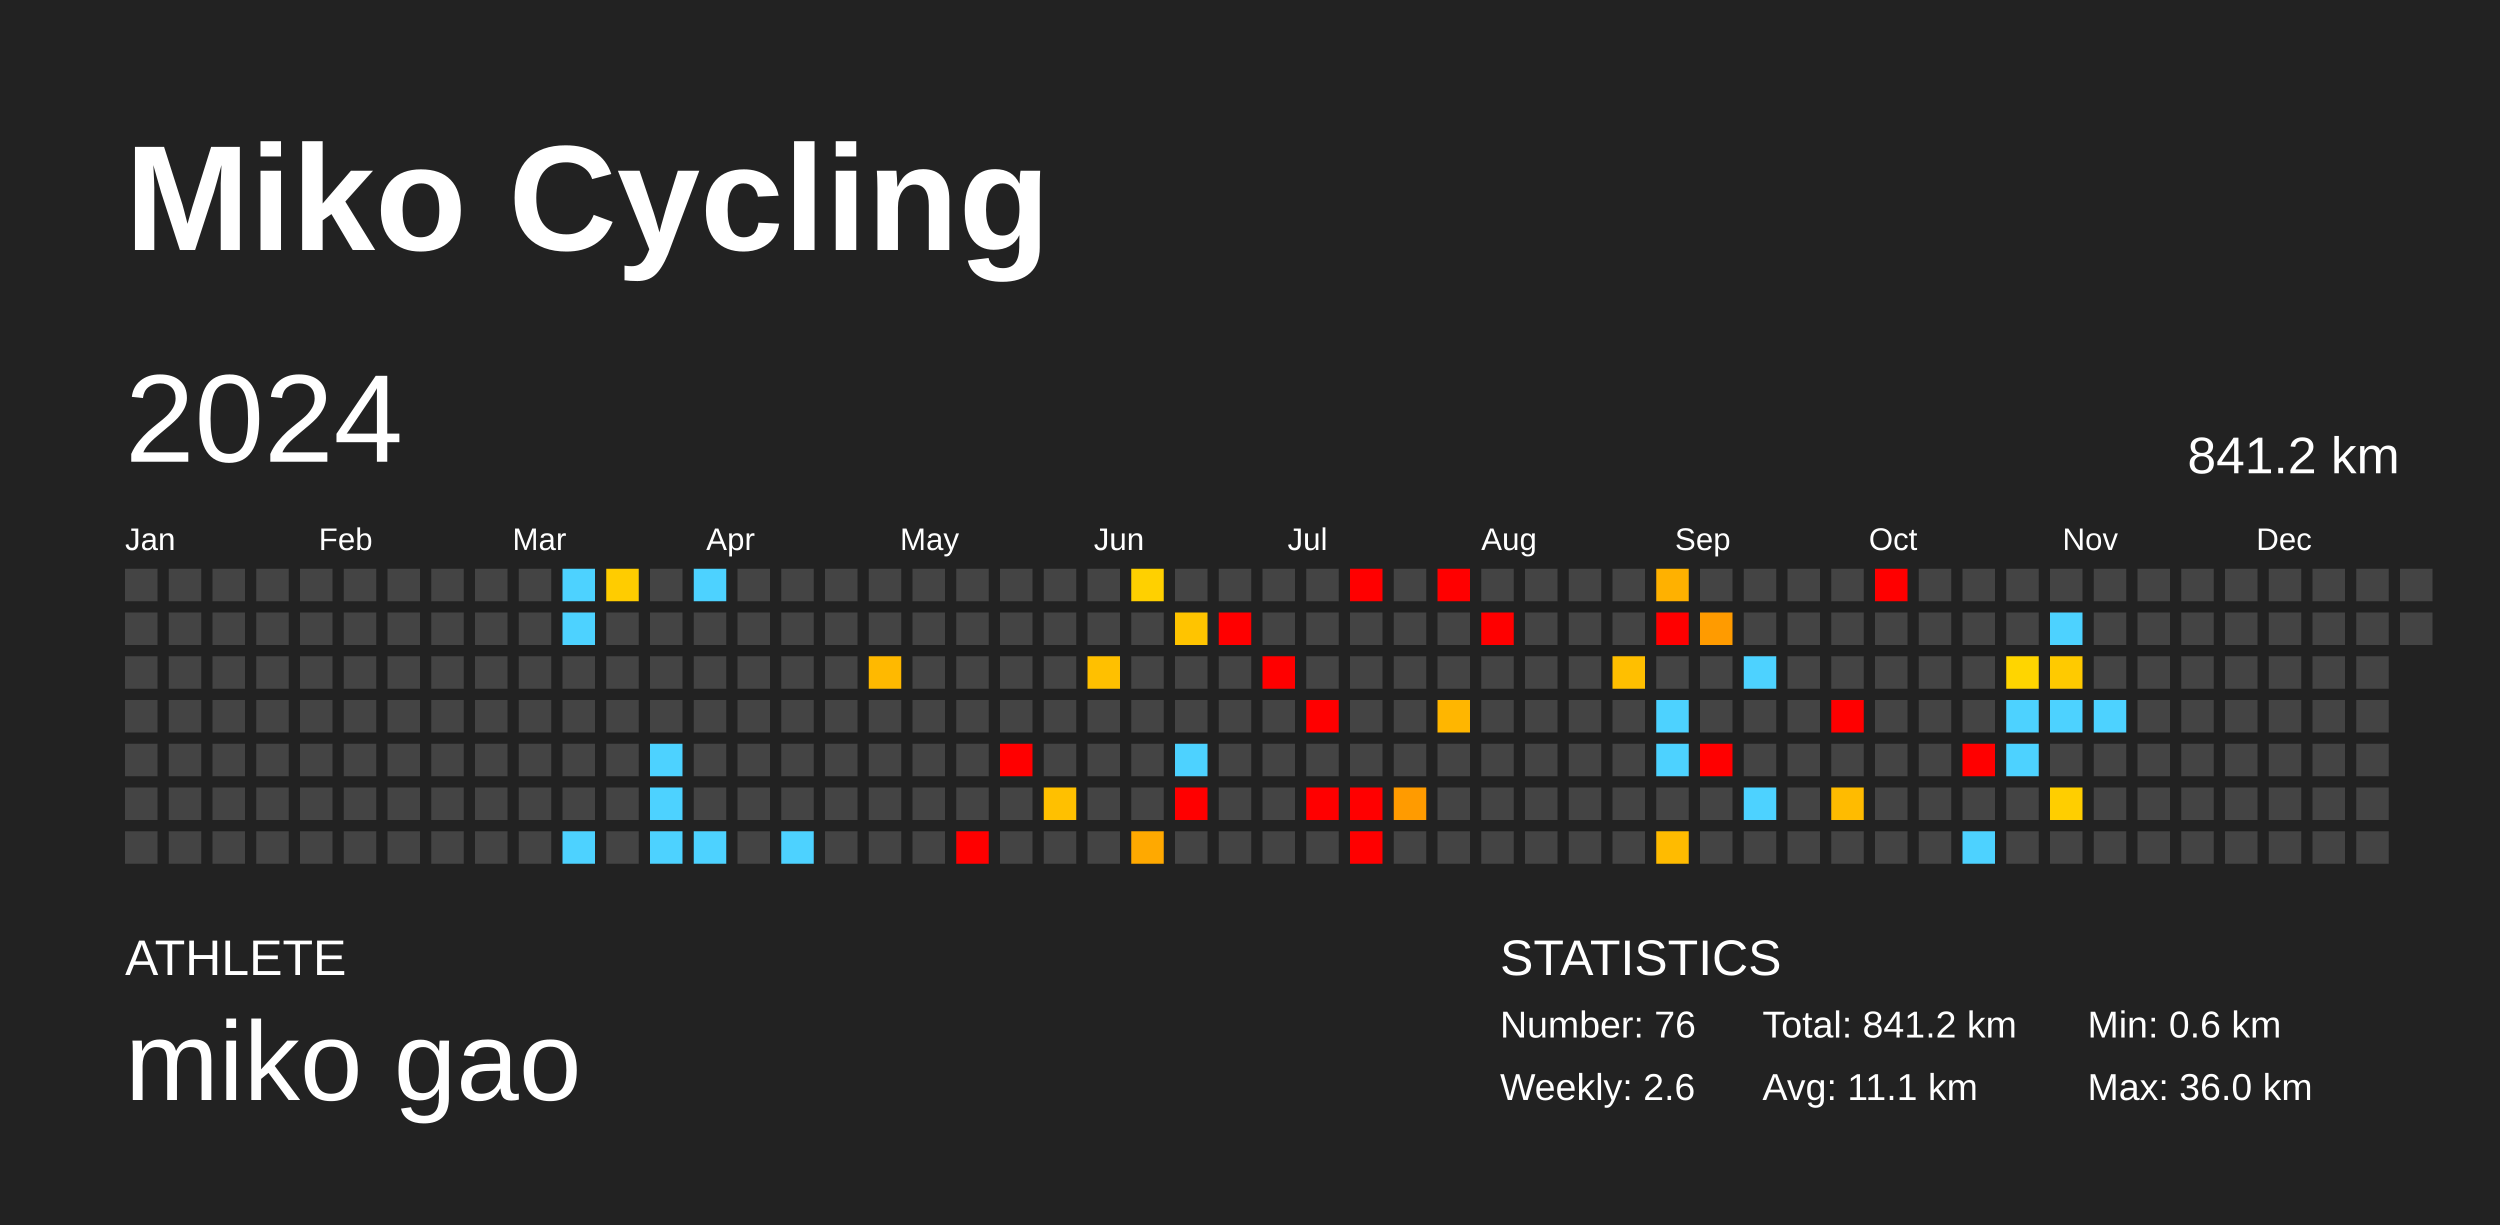
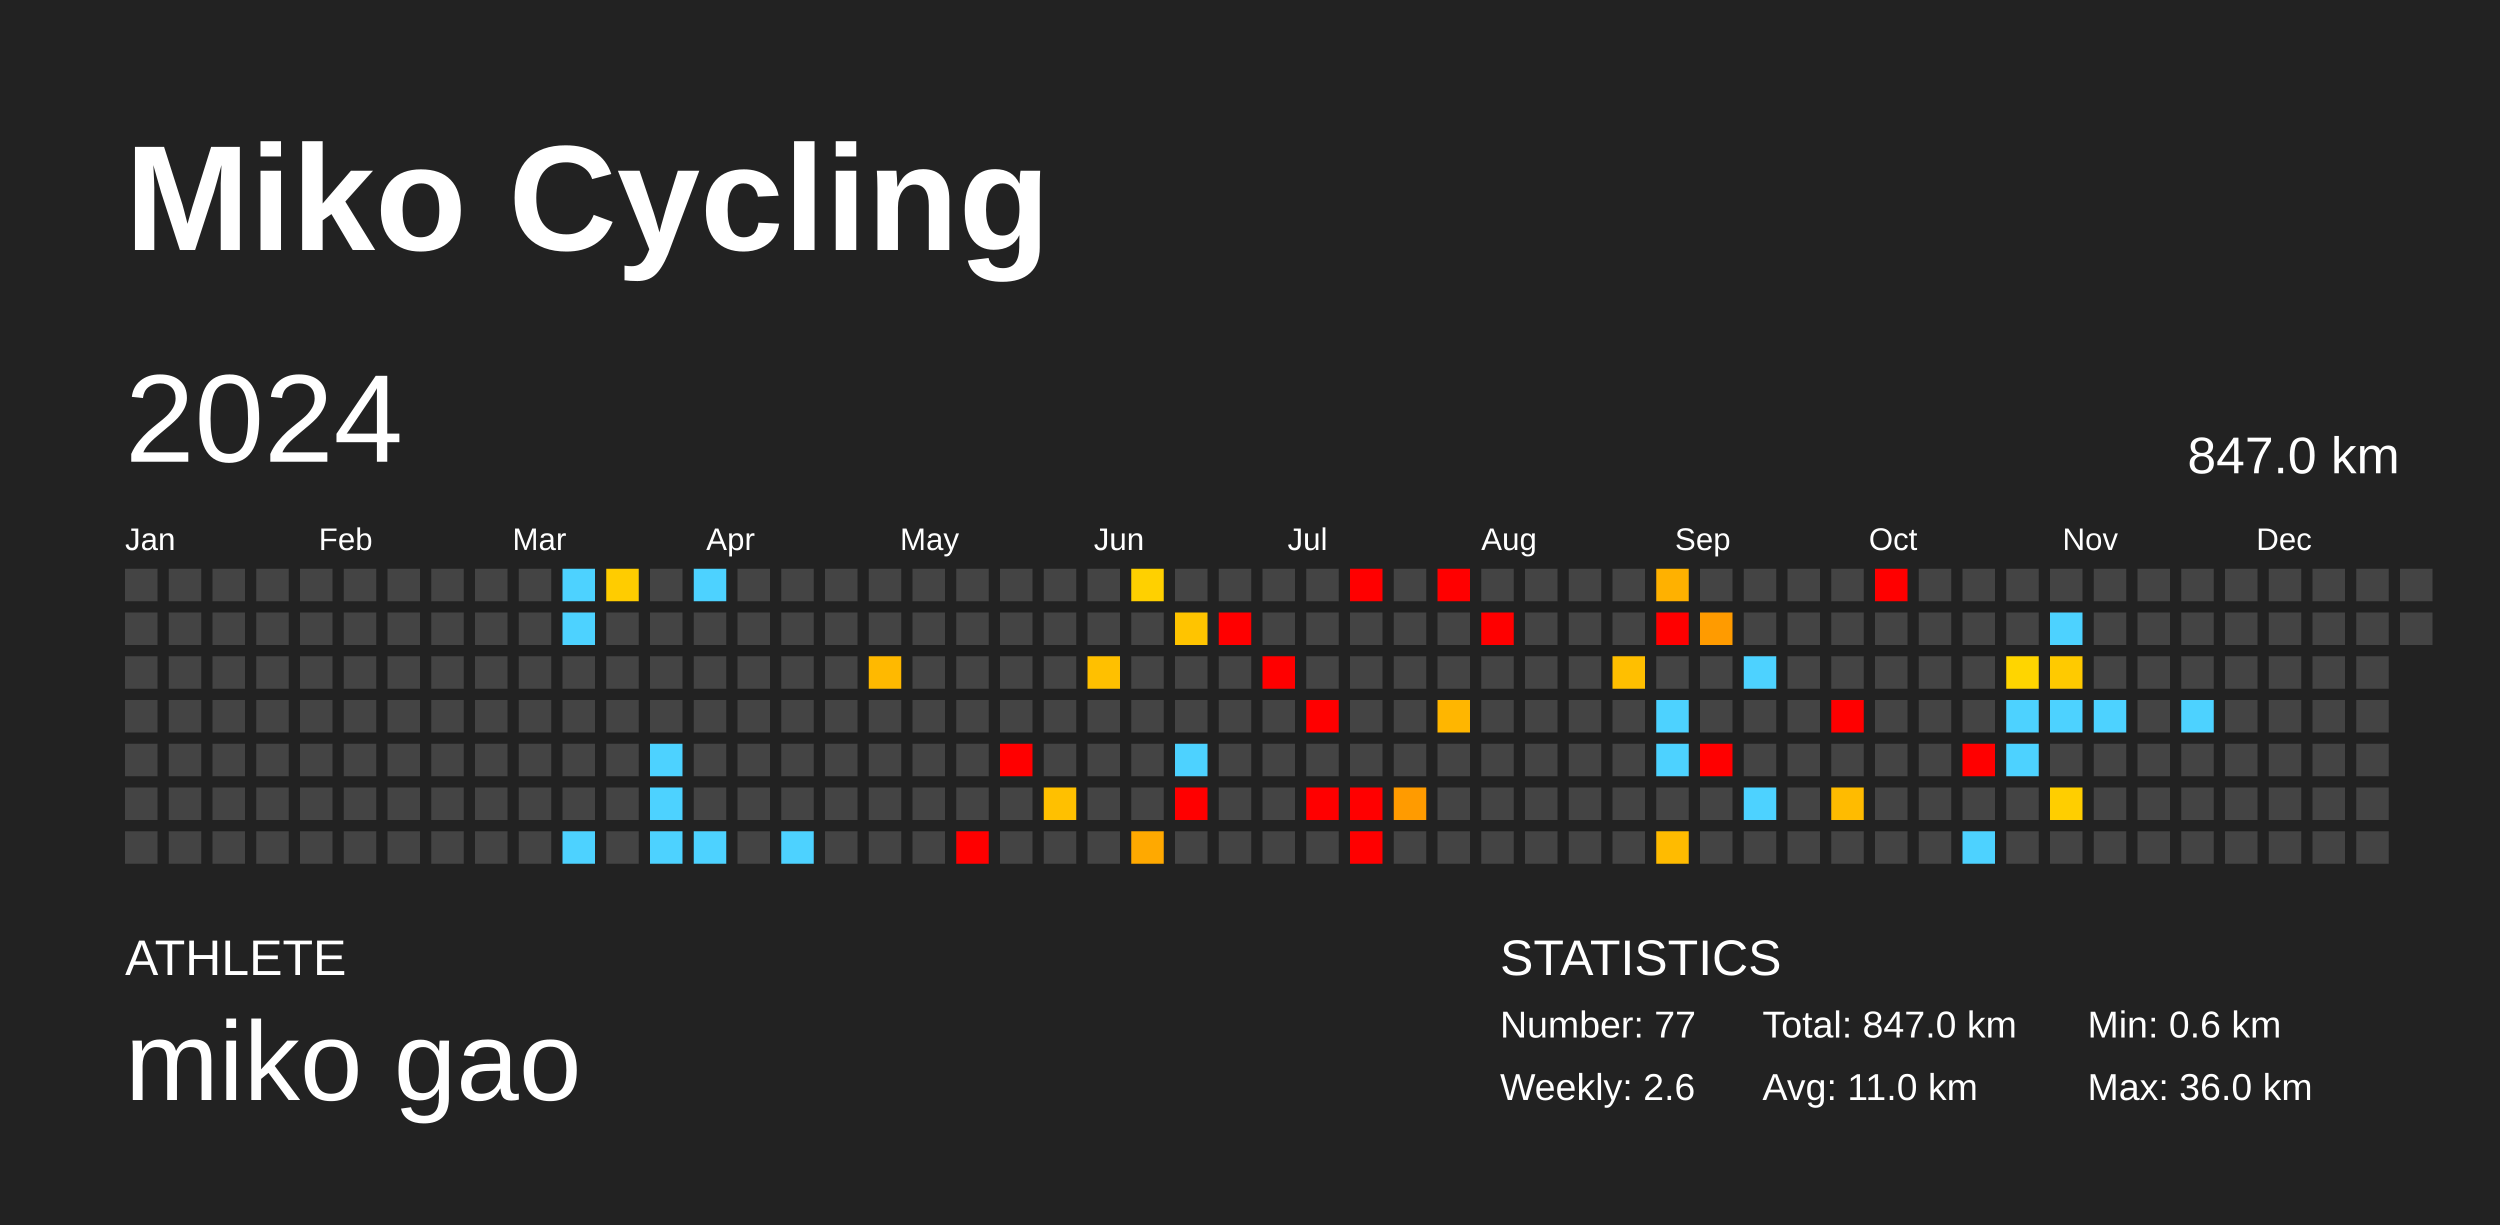
<svg xmlns="http://www.w3.org/2000/svg" baseProfile="full" height="98mm" version="1.1" viewBox="0,0,200,98" width="200mm">
  <defs />
  <rect fill="#222222" height="98" width="200" x="0" y="0" />
  <text fill="#FFFFFF" style="font-size:12px; font-family:Arial; font-weight:bold;" x="10" y="20">Miko Cycling</text>
  <text fill="#FFFFFF" style="font-size:4px; font-family:Arial" x="10" y="78">ATHLETE</text>
  <text fill="#FFFFFF" style="font-size:9px; font-family:Arial" x="10" y="88">miko gao</text>
  <text fill="#FFFFFF" style="font-size:4px; font-family:Arial" x="120" y="78">STATISTICS</text>
-   <text fill="#FFFFFF" style="font-size:3px; font-family:Arial" x="120" y="83">Number: 76</text>
+   <text fill="#FFFFFF" style="font-size:3px; font-family:Arial" x="120" y="83">Number: 77</text>
  <text fill="#FFFFFF" style="font-size:3px; font-family:Arial" x="120" y="88">Weekly: 2.6</text>
-   <text fill="#FFFFFF" style="font-size:3px; font-family:Arial" x="141" y="83">Total: 841.2 km</text>
-   <text fill="#FFFFFF" style="font-size:3px; font-family:Arial" x="141" y="88">Avg: 11.1 km</text>
+   <text fill="#FFFFFF" style="font-size:3px; font-family:Arial" x="141" y="83">Total: 847.0 km</text>
+   <text fill="#FFFFFF" style="font-size:3px; font-family:Arial" x="141" y="88">Avg: 11.0 km</text>
  <text fill="#FFFFFF" style="font-size:3px; font-family:Arial" x="167" y="83">Min: 0.6 km</text>
  <text fill="#FFFFFF" style="font-size:3px; font-family:Arial" x="167" y="88">Max: 36.0 km</text>
  <text dominant-baseline="hanging" fill="#FFFFFF" style="font-size:10.0px; font-family:Arial;" x="10" y="30">2024</text>
-   <text dominant-baseline="hanging" fill="#FFFFFF" style="font-size:4.125px; font-family:Arial;" x="175" y="35">841.2 km</text>
+   <text dominant-baseline="hanging" fill="#FFFFFF" style="font-size:4.125px; font-family:Arial;" x="175" y="35">847.0 km</text>
  <text fill="#FFFFFF" style="font-size:2.5px; font-family:Arial" x="10.0" y="44">Jan</text>
  <text fill="#FFFFFF" style="font-size:2.5px; font-family:Arial" x="25.5" y="44">Feb</text>
  <text fill="#FFFFFF" style="font-size:2.5px; font-family:Arial" x="41.0" y="44">Mar</text>
  <text fill="#FFFFFF" style="font-size:2.5px; font-family:Arial" x="56.5" y="44">Apr</text>
  <text fill="#FFFFFF" style="font-size:2.5px; font-family:Arial" x="72.0" y="44">May</text>
  <text fill="#FFFFFF" style="font-size:2.5px; font-family:Arial" x="87.5" y="44">Jun</text>
  <text fill="#FFFFFF" style="font-size:2.5px; font-family:Arial" x="103.0" y="44">Jul</text>
  <text fill="#FFFFFF" style="font-size:2.5px; font-family:Arial" x="118.5" y="44">Aug</text>
  <text fill="#FFFFFF" style="font-size:2.5px; font-family:Arial" x="134.0" y="44">Sep</text>
  <text fill="#FFFFFF" style="font-size:2.5px; font-family:Arial" x="149.5" y="44">Oct</text>
  <text fill="#FFFFFF" style="font-size:2.5px; font-family:Arial" x="165.0" y="44">Nov</text>
  <text fill="#FFFFFF" style="font-size:2.5px; font-family:Arial" x="180.5" y="44">Dec</text>
  <rect fill="#444444" height="2.6" width="2.6" x="10.0" y="45.5" />
  <rect fill="#444444" height="2.6" width="2.6" x="10.0" y="49.0" />
  <rect fill="#444444" height="2.6" width="2.6" x="10.0" y="52.5" />
  <rect fill="#444444" height="2.6" width="2.6" x="10.0" y="56.0" />
  <rect fill="#444444" height="2.6" width="2.6" x="10.0" y="59.5" />
  <rect fill="#444444" height="2.6" width="2.6" x="10.0" y="63.0" />
  <rect fill="#444444" height="2.6" width="2.6" x="10.0" y="66.5" />
  <rect fill="#444444" height="2.6" width="2.6" x="13.5" y="45.5" />
  <rect fill="#444444" height="2.6" width="2.6" x="13.5" y="49.0" />
  <rect fill="#444444" height="2.6" width="2.6" x="13.5" y="52.5" />
  <rect fill="#444444" height="2.6" width="2.6" x="13.5" y="56.0" />
  <rect fill="#444444" height="2.6" width="2.6" x="13.5" y="59.5" />
  <rect fill="#444444" height="2.6" width="2.6" x="13.5" y="63.0" />
  <rect fill="#444444" height="2.6" width="2.6" x="13.5" y="66.5" />
  <rect fill="#444444" height="2.6" width="2.6" x="17.0" y="45.5" />
  <rect fill="#444444" height="2.6" width="2.6" x="17.0" y="49.0" />
  <rect fill="#444444" height="2.6" width="2.6" x="17.0" y="52.5" />
  <rect fill="#444444" height="2.6" width="2.6" x="17.0" y="56.0" />
  <rect fill="#444444" height="2.6" width="2.6" x="17.0" y="59.5" />
  <rect fill="#444444" height="2.6" width="2.6" x="17.0" y="63.0" />
  <rect fill="#444444" height="2.6" width="2.6" x="17.0" y="66.5" />
  <rect fill="#444444" height="2.6" width="2.6" x="20.5" y="45.5" />
  <rect fill="#444444" height="2.6" width="2.6" x="20.5" y="49.0" />
  <rect fill="#444444" height="2.6" width="2.6" x="20.5" y="52.5" />
  <rect fill="#444444" height="2.6" width="2.6" x="20.5" y="56.0" />
  <rect fill="#444444" height="2.6" width="2.6" x="20.5" y="59.5" />
  <rect fill="#444444" height="2.6" width="2.6" x="20.5" y="63.0" />
  <rect fill="#444444" height="2.6" width="2.6" x="20.5" y="66.5" />
  <rect fill="#444444" height="2.6" width="2.6" x="24.0" y="45.5" />
  <rect fill="#444444" height="2.6" width="2.6" x="24.0" y="49.0" />
  <rect fill="#444444" height="2.6" width="2.6" x="24.0" y="52.5" />
  <rect fill="#444444" height="2.6" width="2.6" x="24.0" y="56.0" />
  <rect fill="#444444" height="2.6" width="2.6" x="24.0" y="59.5" />
  <rect fill="#444444" height="2.6" width="2.6" x="24.0" y="63.0" />
  <rect fill="#444444" height="2.6" width="2.6" x="24.0" y="66.5" />
  <rect fill="#444444" height="2.6" width="2.6" x="27.5" y="45.5" />
  <rect fill="#444444" height="2.6" width="2.6" x="27.5" y="49.0" />
  <rect fill="#444444" height="2.6" width="2.6" x="27.5" y="52.5" />
  <rect fill="#444444" height="2.6" width="2.6" x="27.5" y="56.0" />
  <rect fill="#444444" height="2.6" width="2.6" x="27.5" y="59.5" />
  <rect fill="#444444" height="2.6" width="2.6" x="27.5" y="63.0" />
  <rect fill="#444444" height="2.6" width="2.6" x="27.5" y="66.5" />
  <rect fill="#444444" height="2.6" width="2.6" x="31.0" y="45.5" />
  <rect fill="#444444" height="2.6" width="2.6" x="31.0" y="49.0" />
  <rect fill="#444444" height="2.6" width="2.6" x="31.0" y="52.5" />
  <rect fill="#444444" height="2.6" width="2.6" x="31.0" y="56.0" />
  <rect fill="#444444" height="2.6" width="2.6" x="31.0" y="59.5" />
  <rect fill="#444444" height="2.6" width="2.6" x="31.0" y="63.0" />
  <rect fill="#444444" height="2.6" width="2.6" x="31.0" y="66.5" />
  <rect fill="#444444" height="2.6" width="2.6" x="34.5" y="45.5" />
  <rect fill="#444444" height="2.6" width="2.6" x="34.5" y="49.0" />
  <rect fill="#444444" height="2.6" width="2.6" x="34.5" y="52.5" />
  <rect fill="#444444" height="2.6" width="2.6" x="34.5" y="56.0" />
  <rect fill="#444444" height="2.6" width="2.6" x="34.5" y="59.5" />
  <rect fill="#444444" height="2.6" width="2.6" x="34.5" y="63.0" />
  <rect fill="#444444" height="2.6" width="2.6" x="34.5" y="66.5" />
  <rect fill="#444444" height="2.6" width="2.6" x="38.0" y="45.5" />
  <rect fill="#444444" height="2.6" width="2.6" x="38.0" y="49.0" />
  <rect fill="#444444" height="2.6" width="2.6" x="38.0" y="52.5" />
  <rect fill="#444444" height="2.6" width="2.6" x="38.0" y="56.0" />
  <rect fill="#444444" height="2.6" width="2.6" x="38.0" y="59.5" />
  <rect fill="#444444" height="2.6" width="2.6" x="38.0" y="63.0" />
  <rect fill="#444444" height="2.6" width="2.6" x="38.0" y="66.5" />
  <rect fill="#444444" height="2.6" width="2.6" x="41.5" y="45.5" />
  <rect fill="#444444" height="2.6" width="2.6" x="41.5" y="49.0" />
  <rect fill="#444444" height="2.6" width="2.6" x="41.5" y="52.5" />
  <rect fill="#444444" height="2.6" width="2.6" x="41.5" y="56.0" />
  <rect fill="#444444" height="2.6" width="2.6" x="41.5" y="59.5" />
  <rect fill="#444444" height="2.6" width="2.6" x="41.5" y="63.0" />
  <rect fill="#444444" height="2.6" width="2.6" x="41.5" y="66.5" />
  <rect fill="#4dd2ff" height="2.6" width="2.6" x="45.0" y="45.5" />
  <rect fill="#4dd2ff" height="2.6" width="2.6" x="45.0" y="49.0" />
  <rect fill="#444444" height="2.6" width="2.6" x="45.0" y="52.5" />
  <rect fill="#444444" height="2.6" width="2.6" x="45.0" y="56.0" />
  <rect fill="#444444" height="2.6" width="2.6" x="45.0" y="59.5" />
  <rect fill="#444444" height="2.6" width="2.6" x="45.0" y="63.0" />
  <rect fill="#4dd2ff" height="2.6" width="2.6" x="45.0" y="66.5" />
  <rect fill="#ffcc00" height="2.6" width="2.6" x="48.5" y="45.5" />
  <rect fill="#444444" height="2.6" width="2.6" x="48.5" y="49.0" />
  <rect fill="#444444" height="2.6" width="2.6" x="48.5" y="52.5" />
  <rect fill="#444444" height="2.6" width="2.6" x="48.5" y="56.0" />
  <rect fill="#444444" height="2.6" width="2.6" x="48.5" y="59.5" />
  <rect fill="#444444" height="2.6" width="2.6" x="48.5" y="63.0" />
  <rect fill="#444444" height="2.6" width="2.6" x="48.5" y="66.5" />
  <rect fill="#444444" height="2.6" width="2.6" x="52.0" y="45.5" />
  <rect fill="#444444" height="2.6" width="2.6" x="52.0" y="49.0" />
  <rect fill="#444444" height="2.6" width="2.6" x="52.0" y="52.5" />
  <rect fill="#444444" height="2.6" width="2.6" x="52.0" y="56.0" />
  <rect fill="#4dd2ff" height="2.6" width="2.6" x="52.0" y="59.5" />
  <rect fill="#4dd2ff" height="2.6" width="2.6" x="52.0" y="63.0" />
  <rect fill="#4dd2ff" height="2.6" width="2.6" x="52.0" y="66.5" />
  <rect fill="#4dd2ff" height="2.6" width="2.6" x="55.5" y="45.5" />
  <rect fill="#444444" height="2.6" width="2.6" x="55.5" y="49.0" />
  <rect fill="#444444" height="2.6" width="2.6" x="55.5" y="52.5" />
  <rect fill="#444444" height="2.6" width="2.6" x="55.5" y="56.0" />
  <rect fill="#444444" height="2.6" width="2.6" x="55.5" y="59.5" />
  <rect fill="#444444" height="2.6" width="2.6" x="55.5" y="63.0" />
  <rect fill="#4dd2ff" height="2.6" width="2.6" x="55.5" y="66.5" />
  <rect fill="#444444" height="2.6" width="2.6" x="59.0" y="45.5" />
  <rect fill="#444444" height="2.6" width="2.6" x="59.0" y="49.0" />
  <rect fill="#444444" height="2.6" width="2.6" x="59.0" y="52.5" />
  <rect fill="#444444" height="2.6" width="2.6" x="59.0" y="56.0" />
  <rect fill="#444444" height="2.6" width="2.6" x="59.0" y="59.5" />
  <rect fill="#444444" height="2.6" width="2.6" x="59.0" y="63.0" />
  <rect fill="#444444" height="2.6" width="2.6" x="59.0" y="66.5" />
  <rect fill="#444444" height="2.6" width="2.6" x="62.5" y="45.5" />
  <rect fill="#444444" height="2.6" width="2.6" x="62.5" y="49.0" />
  <rect fill="#444444" height="2.6" width="2.6" x="62.5" y="52.5" />
  <rect fill="#444444" height="2.6" width="2.6" x="62.5" y="56.0" />
  <rect fill="#444444" height="2.6" width="2.6" x="62.5" y="59.5" />
  <rect fill="#444444" height="2.6" width="2.6" x="62.5" y="63.0" />
  <rect fill="#4dd2ff" height="2.6" width="2.6" x="62.5" y="66.5" />
  <rect fill="#444444" height="2.6" width="2.6" x="66.0" y="45.5" />
  <rect fill="#444444" height="2.6" width="2.6" x="66.0" y="49.0" />
  <rect fill="#444444" height="2.6" width="2.6" x="66.0" y="52.5" />
  <rect fill="#444444" height="2.6" width="2.6" x="66.0" y="56.0" />
  <rect fill="#444444" height="2.6" width="2.6" x="66.0" y="59.5" />
  <rect fill="#444444" height="2.6" width="2.6" x="66.0" y="63.0" />
  <rect fill="#444444" height="2.6" width="2.6" x="66.0" y="66.5" />
  <rect fill="#444444" height="2.6" width="2.6" x="69.5" y="45.5" />
  <rect fill="#444444" height="2.6" width="2.6" x="69.5" y="49.0" />
  <rect fill="#ffb900" height="2.6" width="2.6" x="69.5" y="52.5" />
  <rect fill="#444444" height="2.6" width="2.6" x="69.5" y="56.0" />
  <rect fill="#444444" height="2.6" width="2.6" x="69.5" y="59.5" />
  <rect fill="#444444" height="2.6" width="2.6" x="69.5" y="63.0" />
  <rect fill="#444444" height="2.6" width="2.6" x="69.5" y="66.5" />
  <rect fill="#444444" height="2.6" width="2.6" x="73.0" y="45.5" />
  <rect fill="#444444" height="2.6" width="2.6" x="73.0" y="49.0" />
  <rect fill="#444444" height="2.6" width="2.6" x="73.0" y="52.5" />
  <rect fill="#444444" height="2.6" width="2.6" x="73.0" y="56.0" />
  <rect fill="#444444" height="2.6" width="2.6" x="73.0" y="59.5" />
  <rect fill="#444444" height="2.6" width="2.6" x="73.0" y="63.0" />
  <rect fill="#444444" height="2.6" width="2.6" x="73.0" y="66.5" />
  <rect fill="#444444" height="2.6" width="2.6" x="76.5" y="45.5" />
  <rect fill="#444444" height="2.6" width="2.6" x="76.5" y="49.0" />
  <rect fill="#444444" height="2.6" width="2.6" x="76.5" y="52.5" />
  <rect fill="#444444" height="2.6" width="2.6" x="76.5" y="56.0" />
  <rect fill="#444444" height="2.6" width="2.6" x="76.5" y="59.5" />
  <rect fill="#444444" height="2.6" width="2.6" x="76.5" y="63.0" />
  <rect fill="red" height="2.6" width="2.6" x="76.5" y="66.5" />
  <rect fill="#444444" height="2.6" width="2.6" x="80.0" y="45.5" />
  <rect fill="#444444" height="2.6" width="2.6" x="80.0" y="49.0" />
  <rect fill="#444444" height="2.6" width="2.6" x="80.0" y="52.5" />
  <rect fill="#444444" height="2.6" width="2.6" x="80.0" y="56.0" />
  <rect fill="red" height="2.6" width="2.6" x="80.0" y="59.5" />
  <rect fill="#444444" height="2.6" width="2.6" x="80.0" y="63.0" />
  <rect fill="#444444" height="2.6" width="2.6" x="80.0" y="66.5" />
  <rect fill="#444444" height="2.6" width="2.6" x="83.5" y="45.5" />
  <rect fill="#444444" height="2.6" width="2.6" x="83.5" y="49.0" />
  <rect fill="#444444" height="2.6" width="2.6" x="83.5" y="52.5" />
  <rect fill="#444444" height="2.6" width="2.6" x="83.5" y="56.0" />
  <rect fill="#444444" height="2.6" width="2.6" x="83.5" y="59.5" />
  <rect fill="#ffc000" height="2.6" width="2.6" x="83.5" y="63.0" />
  <rect fill="#444444" height="2.6" width="2.6" x="83.5" y="66.5" />
  <rect fill="#444444" height="2.6" width="2.6" x="87.0" y="45.5" />
  <rect fill="#444444" height="2.6" width="2.6" x="87.0" y="49.0" />
  <rect fill="#ffc000" height="2.6" width="2.6" x="87.0" y="52.5" />
  <rect fill="#444444" height="2.6" width="2.6" x="87.0" y="56.0" />
  <rect fill="#444444" height="2.6" width="2.6" x="87.0" y="59.5" />
  <rect fill="#444444" height="2.6" width="2.6" x="87.0" y="63.0" />
  <rect fill="#444444" height="2.6" width="2.6" x="87.0" y="66.5" />
  <rect fill="#ffd000" height="2.6" width="2.6" x="90.5" y="45.5" />
  <rect fill="#444444" height="2.6" width="2.6" x="90.5" y="49.0" />
  <rect fill="#444444" height="2.6" width="2.6" x="90.5" y="52.5" />
  <rect fill="#444444" height="2.6" width="2.6" x="90.5" y="56.0" />
  <rect fill="#444444" height="2.6" width="2.6" x="90.5" y="59.5" />
  <rect fill="#444444" height="2.6" width="2.6" x="90.5" y="63.0" />
  <rect fill="#ffa900" height="2.6" width="2.6" x="90.5" y="66.5" />
  <rect fill="#444444" height="2.6" width="2.6" x="94.0" y="45.5" />
  <rect fill="#ffc400" height="2.6" width="2.6" x="94.0" y="49.0" />
  <rect fill="#444444" height="2.6" width="2.6" x="94.0" y="52.5" />
  <rect fill="#444444" height="2.6" width="2.6" x="94.0" y="56.0" />
  <rect fill="#4dd2ff" height="2.6" width="2.6" x="94.0" y="59.5" />
  <rect fill="red" height="2.6" width="2.6" x="94.0" y="63.0" />
  <rect fill="#444444" height="2.6" width="2.6" x="94.0" y="66.5" />
  <rect fill="#444444" height="2.6" width="2.6" x="97.5" y="45.5" />
  <rect fill="red" height="2.6" width="2.6" x="97.5" y="49.0" />
  <rect fill="#444444" height="2.6" width="2.6" x="97.5" y="52.5" />
  <rect fill="#444444" height="2.6" width="2.6" x="97.5" y="56.0" />
  <rect fill="#444444" height="2.6" width="2.6" x="97.5" y="59.5" />
  <rect fill="#444444" height="2.6" width="2.6" x="97.5" y="63.0" />
  <rect fill="#444444" height="2.6" width="2.6" x="97.5" y="66.5" />
  <rect fill="#444444" height="2.6" width="2.6" x="101.0" y="45.5" />
  <rect fill="#444444" height="2.6" width="2.6" x="101.0" y="49.0" />
  <rect fill="red" height="2.6" width="2.6" x="101.0" y="52.5" />
  <rect fill="#444444" height="2.6" width="2.6" x="101.0" y="56.0" />
  <rect fill="#444444" height="2.6" width="2.6" x="101.0" y="59.5" />
  <rect fill="#444444" height="2.6" width="2.6" x="101.0" y="63.0" />
  <rect fill="#444444" height="2.6" width="2.6" x="101.0" y="66.5" />
  <rect fill="#444444" height="2.6" width="2.6" x="104.5" y="45.5" />
  <rect fill="#444444" height="2.6" width="2.6" x="104.5" y="49.0" />
  <rect fill="#444444" height="2.6" width="2.6" x="104.5" y="52.5" />
  <rect fill="red" height="2.6" width="2.6" x="104.5" y="56.0" />
  <rect fill="#444444" height="2.6" width="2.6" x="104.5" y="59.5" />
  <rect fill="red" height="2.6" width="2.6" x="104.5" y="63.0" />
  <rect fill="#444444" height="2.6" width="2.6" x="104.5" y="66.5" />
  <rect fill="red" height="2.6" width="2.6" x="108.0" y="45.5" />
  <rect fill="#444444" height="2.6" width="2.6" x="108.0" y="49.0" />
  <rect fill="#444444" height="2.6" width="2.6" x="108.0" y="52.5" />
  <rect fill="#444444" height="2.6" width="2.6" x="108.0" y="56.0" />
  <rect fill="#444444" height="2.6" width="2.6" x="108.0" y="59.5" />
  <rect fill="red" height="2.6" width="2.6" x="108.0" y="63.0" />
  <rect fill="red" height="2.6" width="2.6" x="108.0" y="66.5" />
  <rect fill="#444444" height="2.6" width="2.6" x="111.5" y="45.5" />
  <rect fill="#444444" height="2.6" width="2.6" x="111.5" y="49.0" />
  <rect fill="#444444" height="2.6" width="2.6" x="111.5" y="52.5" />
  <rect fill="#444444" height="2.6" width="2.6" x="111.5" y="56.0" />
  <rect fill="#444444" height="2.6" width="2.6" x="111.5" y="59.5" />
  <rect fill="#ff9b00" height="2.6" width="2.6" x="111.5" y="63.0" />
  <rect fill="#444444" height="2.6" width="2.6" x="111.5" y="66.5" />
  <rect fill="red" height="2.6" width="2.6" x="115.0" y="45.5" />
  <rect fill="#444444" height="2.6" width="2.6" x="115.0" y="49.0" />
  <rect fill="#444444" height="2.6" width="2.6" x="115.0" y="52.5" />
  <rect fill="#ffb600" height="2.6" width="2.6" x="115.0" y="56.0" />
  <rect fill="#444444" height="2.6" width="2.6" x="115.0" y="59.5" />
  <rect fill="#444444" height="2.6" width="2.6" x="115.0" y="63.0" />
  <rect fill="#444444" height="2.6" width="2.6" x="115.0" y="66.5" />
  <rect fill="#444444" height="2.6" width="2.6" x="118.5" y="45.5" />
  <rect fill="red" height="2.6" width="2.6" x="118.5" y="49.0" />
  <rect fill="#444444" height="2.6" width="2.6" x="118.5" y="52.5" />
  <rect fill="#444444" height="2.6" width="2.6" x="118.5" y="56.0" />
  <rect fill="#444444" height="2.6" width="2.6" x="118.5" y="59.5" />
  <rect fill="#444444" height="2.6" width="2.6" x="118.5" y="63.0" />
  <rect fill="#444444" height="2.6" width="2.6" x="118.5" y="66.5" />
  <rect fill="#444444" height="2.6" width="2.6" x="122.0" y="45.5" />
  <rect fill="#444444" height="2.6" width="2.6" x="122.0" y="49.0" />
  <rect fill="#444444" height="2.6" width="2.6" x="122.0" y="52.5" />
  <rect fill="#444444" height="2.6" width="2.6" x="122.0" y="56.0" />
  <rect fill="#444444" height="2.6" width="2.6" x="122.0" y="59.5" />
  <rect fill="#444444" height="2.6" width="2.6" x="122.0" y="63.0" />
  <rect fill="#444444" height="2.6" width="2.6" x="122.0" y="66.5" />
  <rect fill="#444444" height="2.6" width="2.6" x="125.5" y="45.5" />
  <rect fill="#444444" height="2.6" width="2.6" x="125.5" y="49.0" />
  <rect fill="#444444" height="2.6" width="2.6" x="125.5" y="52.5" />
  <rect fill="#444444" height="2.6" width="2.6" x="125.5" y="56.0" />
  <rect fill="#444444" height="2.6" width="2.6" x="125.5" y="59.5" />
  <rect fill="#444444" height="2.6" width="2.6" x="125.5" y="63.0" />
  <rect fill="#444444" height="2.6" width="2.6" x="125.5" y="66.5" />
  <rect fill="#444444" height="2.6" width="2.6" x="129.0" y="45.5" />
  <rect fill="#444444" height="2.6" width="2.6" x="129.0" y="49.0" />
  <rect fill="#ffbf00" height="2.6" width="2.6" x="129.0" y="52.5" />
  <rect fill="#444444" height="2.6" width="2.6" x="129.0" y="56.0" />
  <rect fill="#444444" height="2.6" width="2.6" x="129.0" y="59.5" />
  <rect fill="#444444" height="2.6" width="2.6" x="129.0" y="63.0" />
  <rect fill="#444444" height="2.6" width="2.6" x="129.0" y="66.5" />
  <rect fill="#ffb100" height="2.6" width="2.6" x="132.5" y="45.5" />
  <rect fill="red" height="2.6" width="2.6" x="132.5" y="49.0" />
  <rect fill="#444444" height="2.6" width="2.6" x="132.5" y="52.5" />
  <rect fill="#4dd2ff" height="2.6" width="2.6" x="132.5" y="56.0" />
  <rect fill="#4dd2ff" height="2.6" width="2.6" x="132.5" y="59.5" />
  <rect fill="#444444" height="2.6" width="2.6" x="132.5" y="63.0" />
  <rect fill="#ffbb00" height="2.6" width="2.6" x="132.5" y="66.5" />
  <rect fill="#444444" height="2.6" width="2.6" x="136.0" y="45.5" />
  <rect fill="#ff9b00" height="2.6" width="2.6" x="136.0" y="49.0" />
  <rect fill="#444444" height="2.6" width="2.6" x="136.0" y="52.5" />
  <rect fill="#444444" height="2.6" width="2.6" x="136.0" y="56.0" />
  <rect fill="red" height="2.6" width="2.6" x="136.0" y="59.5" />
  <rect fill="#444444" height="2.6" width="2.6" x="136.0" y="63.0" />
  <rect fill="#444444" height="2.6" width="2.6" x="136.0" y="66.5" />
  <rect fill="#444444" height="2.6" width="2.6" x="139.5" y="45.5" />
  <rect fill="#444444" height="2.6" width="2.6" x="139.5" y="49.0" />
  <rect fill="#4dd2ff" height="2.6" width="2.6" x="139.5" y="52.5" />
  <rect fill="#444444" height="2.6" width="2.6" x="139.5" y="56.0" />
  <rect fill="#444444" height="2.6" width="2.6" x="139.5" y="59.5" />
  <rect fill="#4dd2ff" height="2.6" width="2.6" x="139.5" y="63.0" />
  <rect fill="#444444" height="2.6" width="2.6" x="139.5" y="66.5" />
  <rect fill="#444444" height="2.6" width="2.6" x="143.0" y="45.5" />
  <rect fill="#444444" height="2.6" width="2.6" x="143.0" y="49.0" />
  <rect fill="#444444" height="2.6" width="2.6" x="143.0" y="52.5" />
  <rect fill="#444444" height="2.6" width="2.6" x="143.0" y="56.0" />
  <rect fill="#444444" height="2.6" width="2.6" x="143.0" y="59.5" />
  <rect fill="#444444" height="2.6" width="2.6" x="143.0" y="63.0" />
  <rect fill="#444444" height="2.6" width="2.6" x="143.0" y="66.5" />
  <rect fill="#444444" height="2.6" width="2.6" x="146.5" y="45.5" />
  <rect fill="#444444" height="2.6" width="2.6" x="146.5" y="49.0" />
  <rect fill="#444444" height="2.6" width="2.6" x="146.5" y="52.5" />
  <rect fill="red" height="2.6" width="2.6" x="146.5" y="56.0" />
  <rect fill="#444444" height="2.6" width="2.6" x="146.5" y="59.5" />
  <rect fill="#ffbb00" height="2.6" width="2.6" x="146.5" y="63.0" />
  <rect fill="#444444" height="2.6" width="2.6" x="146.5" y="66.5" />
  <rect fill="red" height="2.6" width="2.6" x="150.0" y="45.5" />
  <rect fill="#444444" height="2.6" width="2.6" x="150.0" y="49.0" />
  <rect fill="#444444" height="2.6" width="2.6" x="150.0" y="52.5" />
  <rect fill="#444444" height="2.6" width="2.6" x="150.0" y="56.0" />
  <rect fill="#444444" height="2.6" width="2.6" x="150.0" y="59.5" />
  <rect fill="#444444" height="2.6" width="2.6" x="150.0" y="63.0" />
  <rect fill="#444444" height="2.6" width="2.6" x="150.0" y="66.5" />
  <rect fill="#444444" height="2.6" width="2.6" x="153.5" y="45.5" />
  <rect fill="#444444" height="2.6" width="2.6" x="153.5" y="49.0" />
  <rect fill="#444444" height="2.6" width="2.6" x="153.5" y="52.5" />
  <rect fill="#444444" height="2.6" width="2.6" x="153.5" y="56.0" />
  <rect fill="#444444" height="2.6" width="2.6" x="153.5" y="59.5" />
  <rect fill="#444444" height="2.6" width="2.6" x="153.5" y="63.0" />
  <rect fill="#444444" height="2.6" width="2.6" x="153.5" y="66.5" />
  <rect fill="#444444" height="2.6" width="2.6" x="157.0" y="45.5" />
  <rect fill="#444444" height="2.6" width="2.6" x="157.0" y="49.0" />
  <rect fill="#444444" height="2.6" width="2.6" x="157.0" y="52.5" />
  <rect fill="#444444" height="2.6" width="2.6" x="157.0" y="56.0" />
  <rect fill="red" height="2.6" width="2.6" x="157.0" y="59.5" />
  <rect fill="#444444" height="2.6" width="2.6" x="157.0" y="63.0" />
  <rect fill="#4dd2ff" height="2.6" width="2.6" x="157.0" y="66.5" />
  <rect fill="#444444" height="2.6" width="2.6" x="160.5" y="45.5" />
  <rect fill="#444444" height="2.6" width="2.6" x="160.5" y="49.0" />
  <rect fill="#ffd500" height="2.6" width="2.6" x="160.5" y="52.5" />
  <rect fill="#4dd2ff" height="2.6" width="2.6" x="160.5" y="56.0" />
  <rect fill="#4dd2ff" height="2.6" width="2.6" x="160.5" y="59.5" />
  <rect fill="#444444" height="2.6" width="2.6" x="160.5" y="63.0" />
  <rect fill="#444444" height="2.6" width="2.6" x="160.5" y="66.5" />
  <rect fill="#444444" height="2.6" width="2.6" x="164.0" y="45.5" />
  <rect fill="#4dd2ff" height="2.6" width="2.6" x="164.0" y="49.0" />
  <rect fill="#ffca00" height="2.6" width="2.6" x="164.0" y="52.5" />
  <rect fill="#4dd2ff" height="2.6" width="2.6" x="164.0" y="56.0" />
  <rect fill="#444444" height="2.6" width="2.6" x="164.0" y="59.5" />
  <rect fill="#ffce00" height="2.6" width="2.6" x="164.0" y="63.0" />
  <rect fill="#444444" height="2.6" width="2.6" x="164.0" y="66.5" />
  <rect fill="#444444" height="2.6" width="2.6" x="167.5" y="45.5" />
  <rect fill="#444444" height="2.6" width="2.6" x="167.5" y="49.0" />
  <rect fill="#444444" height="2.6" width="2.6" x="167.5" y="52.5" />
  <rect fill="#4dd2ff" height="2.6" width="2.6" x="167.5" y="56.0" />
  <rect fill="#444444" height="2.6" width="2.6" x="167.5" y="59.5" />
  <rect fill="#444444" height="2.6" width="2.6" x="167.5" y="63.0" />
  <rect fill="#444444" height="2.6" width="2.6" x="167.5" y="66.5" />
  <rect fill="#444444" height="2.6" width="2.6" x="171.0" y="45.5" />
  <rect fill="#444444" height="2.6" width="2.6" x="171.0" y="49.0" />
  <rect fill="#444444" height="2.6" width="2.6" x="171.0" y="52.5" />
  <rect fill="#444444" height="2.6" width="2.6" x="171.0" y="56.0" />
  <rect fill="#444444" height="2.6" width="2.6" x="171.0" y="59.5" />
  <rect fill="#444444" height="2.6" width="2.6" x="171.0" y="63.0" />
  <rect fill="#444444" height="2.6" width="2.6" x="171.0" y="66.5" />
  <rect fill="#444444" height="2.6" width="2.6" x="174.5" y="45.5" />
  <rect fill="#444444" height="2.6" width="2.6" x="174.5" y="49.0" />
  <rect fill="#444444" height="2.6" width="2.6" x="174.5" y="52.5" />
-   <rect fill="#444444" height="2.6" width="2.6" x="174.5" y="56.0" />
+   <rect fill="#4dd2ff" height="2.6" width="2.6" x="174.5" y="56.0" />
  <rect fill="#444444" height="2.6" width="2.6" x="174.5" y="59.5" />
  <rect fill="#444444" height="2.6" width="2.6" x="174.5" y="63.0" />
  <rect fill="#444444" height="2.6" width="2.6" x="174.5" y="66.5" />
  <rect fill="#444444" height="2.6" width="2.6" x="178.0" y="45.5" />
  <rect fill="#444444" height="2.6" width="2.6" x="178.0" y="49.0" />
  <rect fill="#444444" height="2.6" width="2.6" x="178.0" y="52.5" />
  <rect fill="#444444" height="2.6" width="2.6" x="178.0" y="56.0" />
  <rect fill="#444444" height="2.6" width="2.6" x="178.0" y="59.5" />
  <rect fill="#444444" height="2.6" width="2.6" x="178.0" y="63.0" />
  <rect fill="#444444" height="2.6" width="2.6" x="178.0" y="66.5" />
  <rect fill="#444444" height="2.6" width="2.6" x="181.5" y="45.5" />
  <rect fill="#444444" height="2.6" width="2.6" x="181.5" y="49.0" />
  <rect fill="#444444" height="2.6" width="2.6" x="181.5" y="52.5" />
  <rect fill="#444444" height="2.6" width="2.6" x="181.5" y="56.0" />
  <rect fill="#444444" height="2.6" width="2.6" x="181.5" y="59.5" />
  <rect fill="#444444" height="2.6" width="2.6" x="181.5" y="63.0" />
  <rect fill="#444444" height="2.6" width="2.6" x="181.5" y="66.5" />
  <rect fill="#444444" height="2.6" width="2.6" x="185.0" y="45.5" />
  <rect fill="#444444" height="2.6" width="2.6" x="185.0" y="49.0" />
  <rect fill="#444444" height="2.6" width="2.6" x="185.0" y="52.5" />
  <rect fill="#444444" height="2.6" width="2.6" x="185.0" y="56.0" />
  <rect fill="#444444" height="2.6" width="2.6" x="185.0" y="59.5" />
  <rect fill="#444444" height="2.6" width="2.6" x="185.0" y="63.0" />
  <rect fill="#444444" height="2.6" width="2.6" x="185.0" y="66.5" />
  <rect fill="#444444" height="2.6" width="2.6" x="188.5" y="45.5" />
  <rect fill="#444444" height="2.6" width="2.6" x="188.5" y="49.0" />
  <rect fill="#444444" height="2.6" width="2.6" x="188.5" y="52.5" />
  <rect fill="#444444" height="2.6" width="2.6" x="188.5" y="56.0" />
  <rect fill="#444444" height="2.6" width="2.6" x="188.5" y="59.5" />
  <rect fill="#444444" height="2.6" width="2.6" x="188.5" y="63.0" />
  <rect fill="#444444" height="2.6" width="2.6" x="188.5" y="66.5" />
  <rect fill="#444444" height="2.6" width="2.6" x="192.0" y="45.5" />
  <rect fill="#444444" height="2.6" width="2.6" x="192.0" y="49.0" />
</svg>
